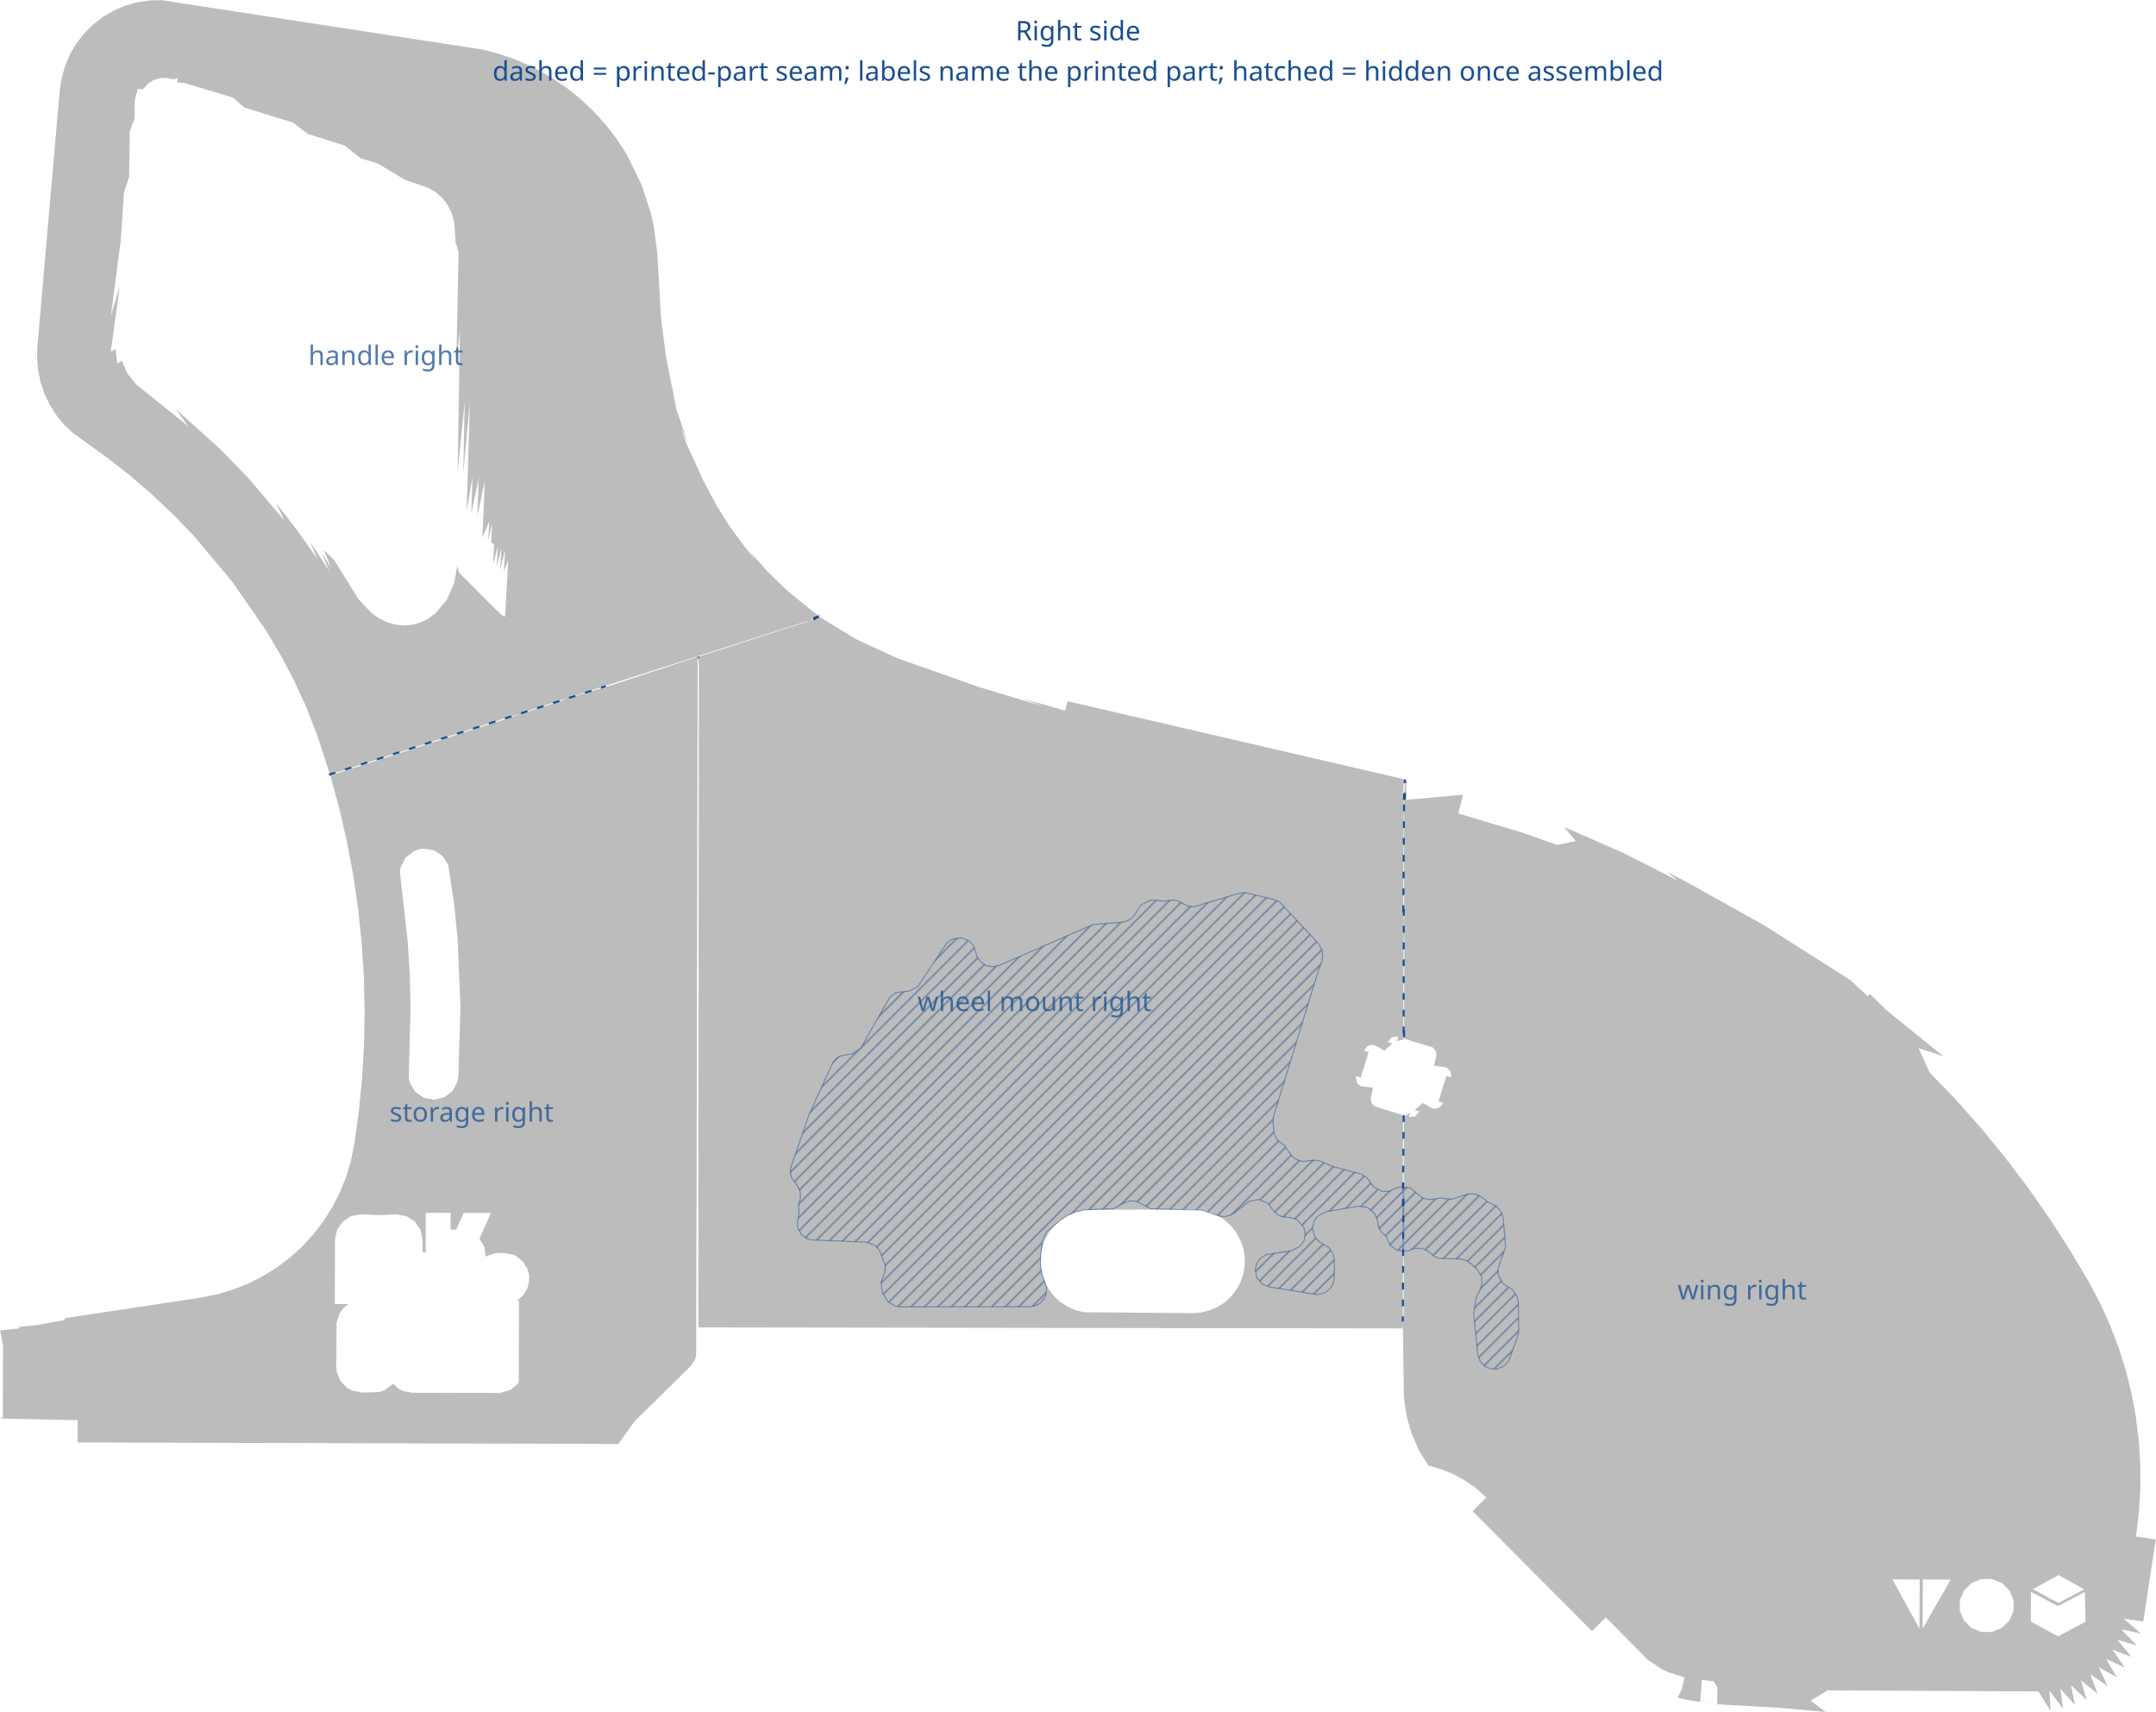
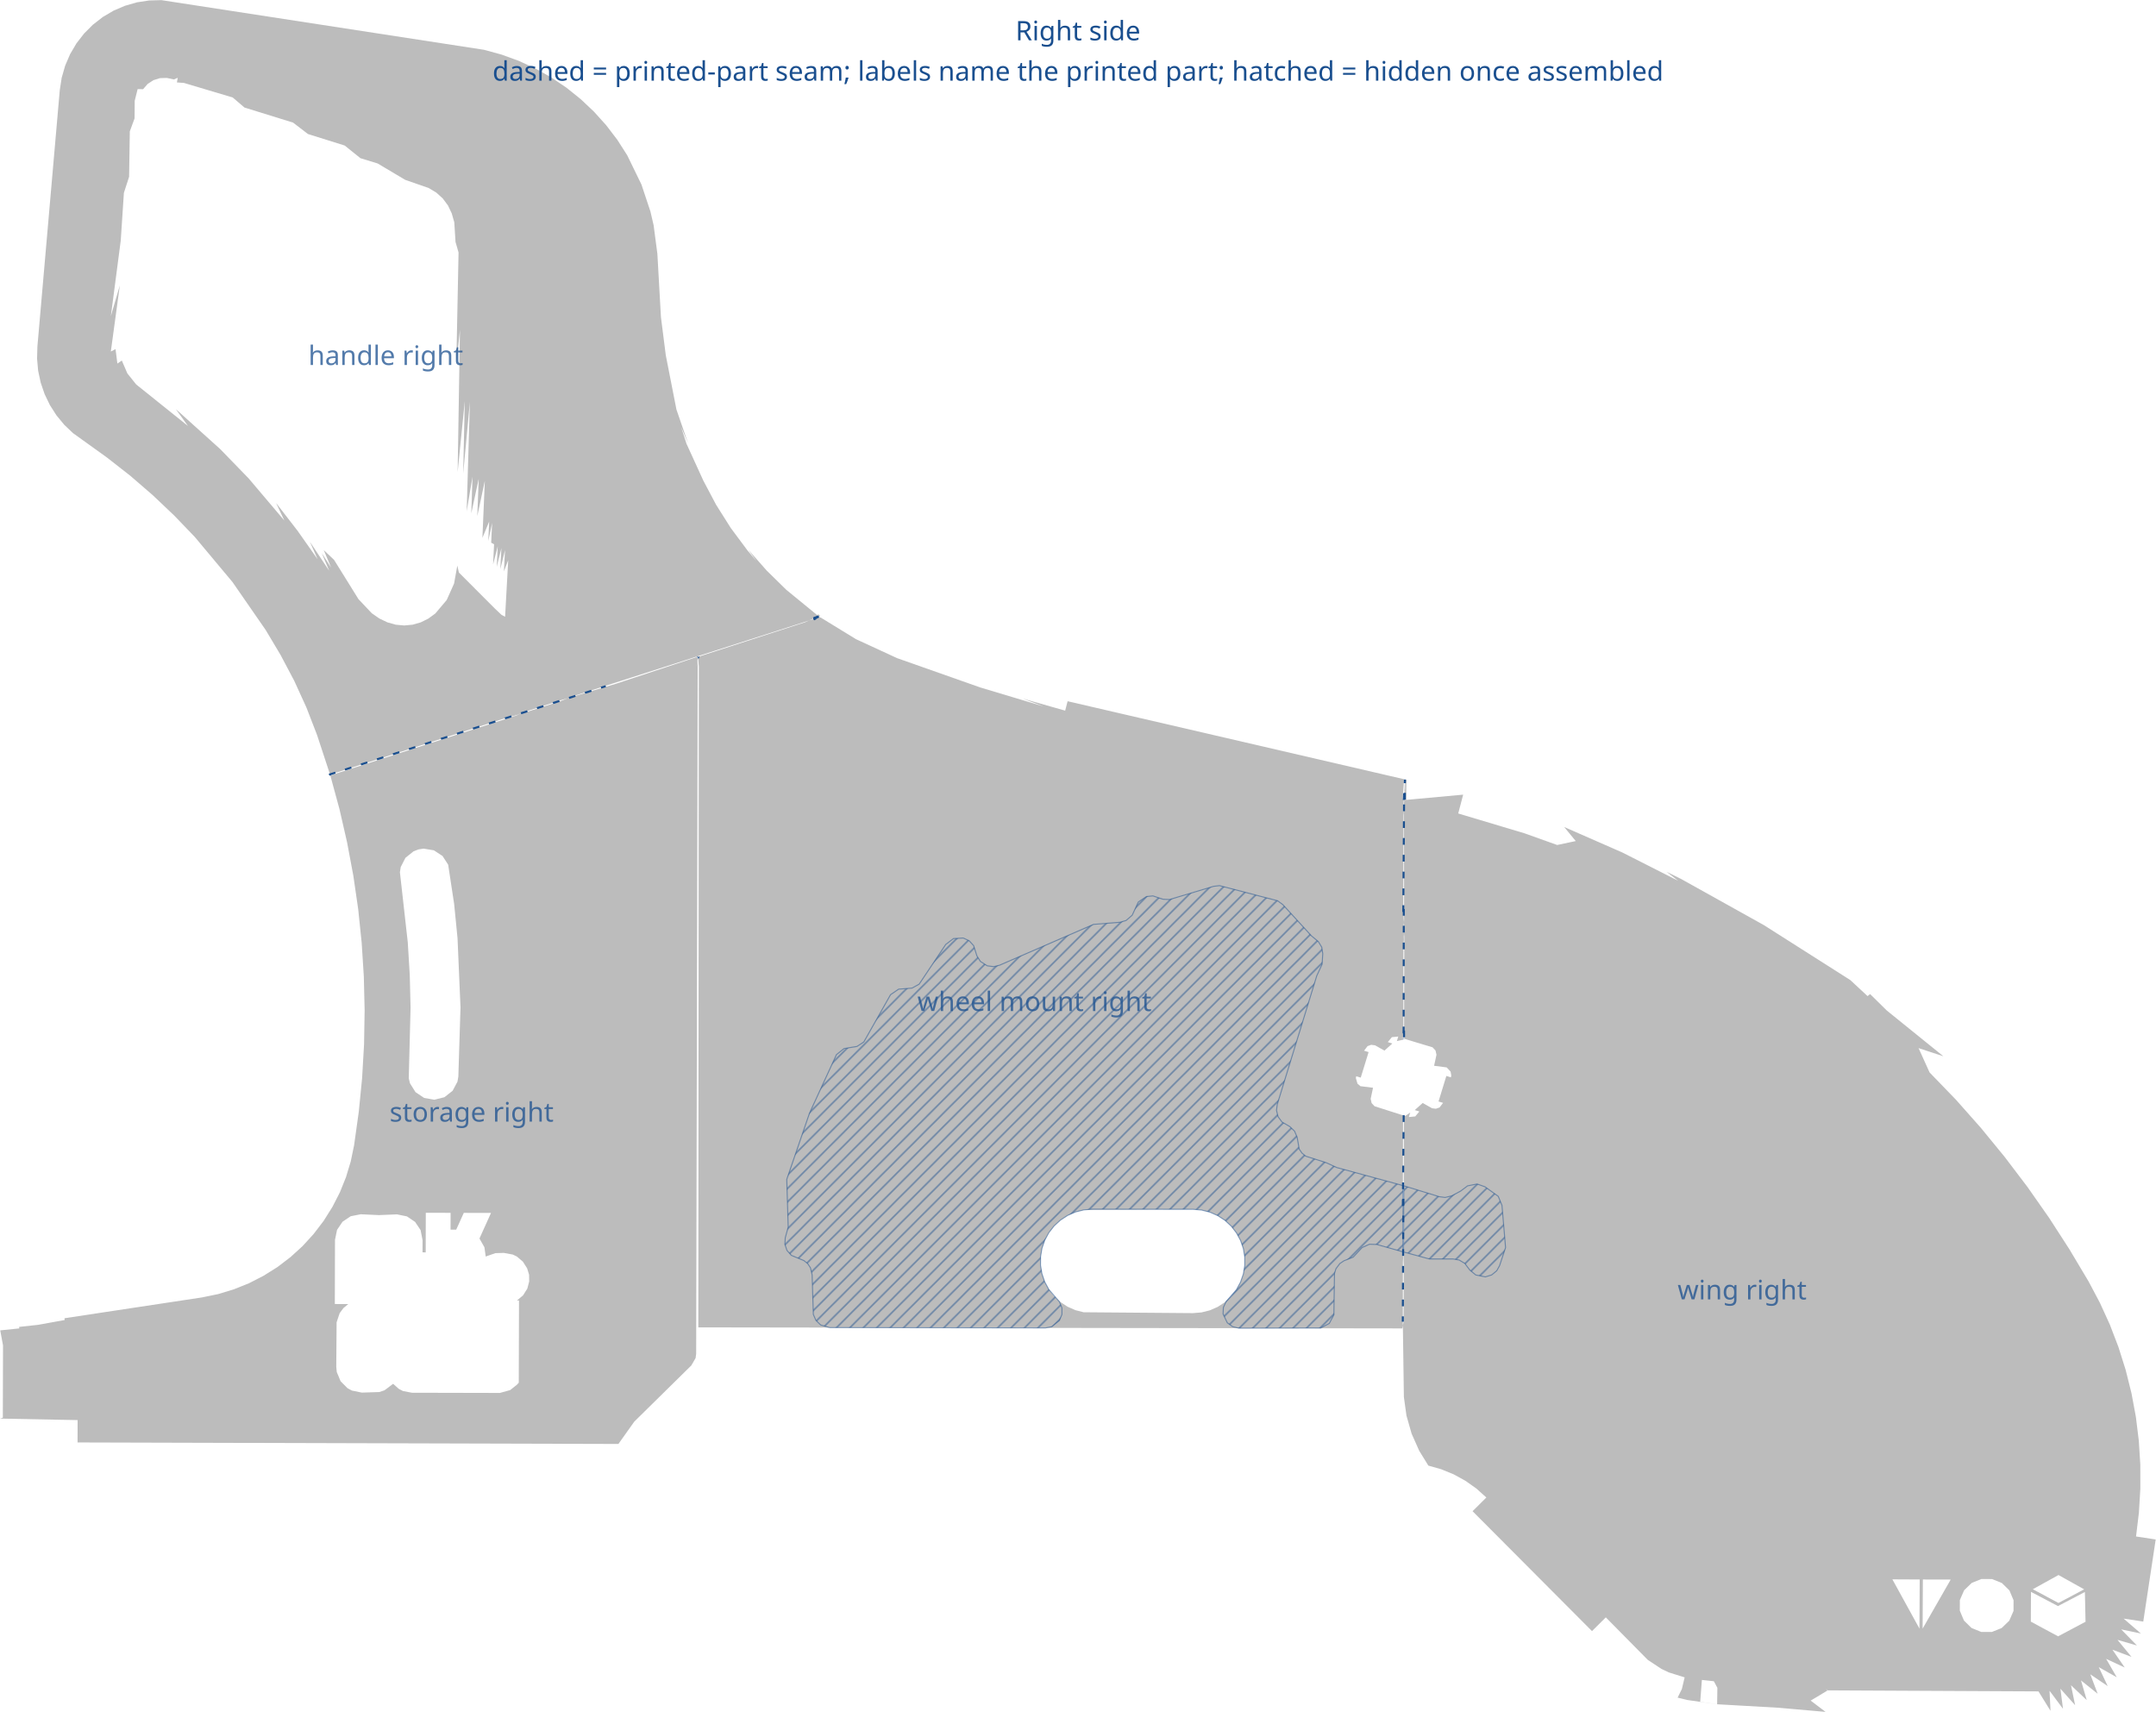
<svg xmlns="http://www.w3.org/2000/svg" width="641.6mm" height="509.4mm" viewBox="0 0 641.6 509.4" version="1.1">
  <defs>
    <pattern id="hidden" width="4" height="4" patternUnits="userSpaceOnUse">
      <path d="M-1 1 L1 -1 M0 4 L4 0 M3 5 L5 3" stroke="#1a4f8f" stroke-width="0.5" stroke-opacity="0.45" />
    </pattern>
  </defs>
  <path d="M100.05 229.9 L98.21 230.42 L101.03 240.79 L103.28 250.61 L105.14 260.52 L106.59 270.49 L107.63 280.52 L108.27 290.58 L108.51 300.65 L108.34 310.73 L107.76 320.79 L106.77 330.82 L105.37 340.81 L104.38 345.59 L102.97 350.26 L101.15 354.79 L98.92 359.14 L96.32 363.28 L93.36 367.16 L90.07 370.77 L86.46 374.06 L82.58 377.02 L78.44 379.62 L74.09 381.85 L69.56 383.67 L64.89 385.08 L60.1 386.07 L19.2 392.26 L19.24 392.79 L11.36 394.22 L5.69 394.84 L5.73 395.29 L0.07 395.87 L0.9 400.36 L0.84 421.86 L0 422.12 L23.1 422.57 L23.08 429.22 L184.03 429.67 L188.75 423.03 L205.73 406.31 L207 404.12 L207.17 402.86 L207.63 196.01 L208 195.7 L207.29 195.78 L207.7 195.47 L207.33 195.52 L183.18 203.5 L166.87 208.37 Z M124.52 252.76 L126.06 252.52 L129.11 253.02 L131.69 254.71 L133.37 257.3 L135.15 269 L136.16 279.23 L137.04 299.77 L136.4 320.32 L136.14 321.86 L134.69 324.58 L132.26 326.49 L129.26 327.24 L126.22 326.71 L123.65 324.98 L122.01 322.37 L121.64 320.86 L122.18 299.86 L121.94 290.13 L121.35 280.42 L119.01 259.54 L119.25 258 L120.66 255.25 L123.07 253.32 Z M101.36 411.01 L100.22 408.28 L100.07 406.74 L100.17 393.46 L101.08 390.75 L102.2 389.24 L103.64 388.04 L99.64 388.03 L99.69 368.92 L100.3 365.96 L101.94 363.54 L104.37 361.91 L107.34 361.32 L112.74 361.57 L118.14 361.35 L121.11 361.96 L123.53 363.6 L125.16 366.03 L125.75 369 L125.74 372.64 L126.68 372.68 L126.71 360.88 L134.09 360.9 L134.08 365.9 L135.76 365.9 L138.02 360.91 L146.12 360.93 L142.68 368.54 L144.16 371.14 L144.54 373.9 L147.42 372.89 L149.93 372.82 L152.6 373.31 L153.82 373.9 L155.61 375.43 L156.88 377.43 L157.45 379.32 L157.48 381.31 L156.93 383.43 L155.65 385.46 L153.84 386.98 L154.45 386.98 L154.38 411.44 L153.87 412.01 L151.82 413.64 L148.74 414.49 L122.58 414.43 L119.89 413.91 L118.68 413.28 L116.99 411.77 L114.43 413.7 L112.88 414.22 L107.68 414.39 L104.71 413.78 L103.42 413.08 Z M21.71 128.87 L31.84 136.15 L38.81 141.6 L45.49 147.38 L51.88 153.44 L57.97 159.78 L69.19 173.2 L79.07 187.47 L83.5 194.9 L87.56 202.58 L91.18 210.51 L94.34 218.67 L98.31 230.74 L153.59 212.94 L156.09 211.91 L153.4 212.69 L150.87 213.64 L156.24 212.02 L166.94 208.59 L169.48 207.51 L242.13 184.2 L243.69 183.48 L243.27 183.29 L242.72 183.78 L244.03 183.12 L243.48 182.82 L243.17 183.01 L234.01 175.52 L228.18 169.8 L222.67 163.56 L225.12 166.96 L222.43 163.77 L217.49 157.14 L213.11 150.21 L209.32 143.05 L204.29 132.04 L202.69 127.07 L204.75 131.88 L201.3 121.86 L198.13 105.71 L196.69 94.39 L195.63 75.55 L194.51 67.02 L193.55 62.9 L190.89 54.91 L186.66 46.22 L183.72 41.62 L180.41 37.28 L176.76 33.23 L172.8 29.49 L168.55 26.08 L164.03 23.03 L159.3 20.37 L154.36 18.1 L149.27 16.25 L144.06 14.82 L48.03 0.04 L44.37 0.14 L40.73 0.7 L37.18 1.72 L33.78 3.18 L30.59 5.06 L27.66 7.34 L25.03 9.97 L22.75 12.91 L20.86 16.12 L19.39 19.54 L18.36 23.13 L17.79 26.81 L11.13 103.12 L11.03 106.72 L11.35 110.32 L12.11 113.86 L13.28 117.28 L14.85 120.54 L16.8 123.59 L19.1 126.38 Z M110.64 182.48 L106.68 178.29 L99.42 166.6 L96.35 163.69 L98.54 168.9 L95.76 164.6 L97.94 169.81 L92.22 161.21 L94.51 166.4 L88.53 157.91 L82.17 149.69 L84.63 154.91 L73.97 142.33 L65.55 133.65 L52.32 121.73 L55.94 126.76 L40.53 114.4 L37.91 111.13 L36.25 107.28 L34.93 108.18 L34.38 103.88 L32.98 104.61 L35.66 84.92 L32.99 94.06 L35.93 71.61 L36.87 57.39 L38.42 52.6 L38.63 39.09 L40.05 35.22 L40.09 29.98 L40.96 26.51 L42.58 26.54 L43.94 24.98 L45.65 23.86 L47.59 23.25 L49.66 23.19 L51.74 23.64 L52.89 23.15 L52.65 24.53 L54.75 24.68 L69.26 29.01 L72.75 32 L87.21 36.48 L91.64 39.88 L102.57 43.3 L107.26 47.07 L112.38 48.64 L120.59 53.52 L127.58 55.95 L129.84 57.31 L131.75 59.04 L133.3 61.12 L134.44 63.51 L135.19 66.15 L135.56 72.01 L136.46 75.13 L135.79 108.47 L136.88 98.12 L136.19 140.46 L138.31 119.37 L137.84 140.94 L139.83 119.61 L138.88 152.13 L140.61 141.86 L140.25 152.74 L142.46 142.47 L142.04 153.56 L144.28 143.08 L143.56 160.05 L145.57 155.2 L145.3 161 L146.45 155.61 L146.17 161.48 L147.03 161.95 L146.74 167.96 L148.12 162.53 L147.82 168.66 L149.21 163.1 L148.89 169.34 L150.29 163.67 L149.96 170.02 L151.24 166.69 L150.31 183.52 L149.24 182.95 L147.27 181.09 L136.56 170.36 L136.09 168.31 L135.13 173.64 L132.93 178.55 L129.54 182.56 L127.46 184.08 L125.19 185.2 L122.78 185.89 L120.29 186.12 L117.77 185.89 L115.29 185.19 L112.89 184.04 Z M635.66 457.2 L636.51 450.11 L636.94 442.97 L636.93 435.82 L636.48 428.69 L635.61 421.6 L634.3 414.57 L632.57 407.63 L630.42 400.82 L627.86 394.14 L624.89 387.64 L621.54 381.32 L615.83 371.74 L609.77 362.36 L603.36 353.21 L596.6 344.3 L589.5 335.63 L582.05 327.22 L574.22 319.12 L570.94 311.88 L578.33 314.31 L561.52 300.72 L556.52 295.8 L555.76 296.4 L550.61 291.62 L524.86 275.25 L500.18 261.5 L495.95 259.41 L499.4 262.09 L482.77 253.66 L465.49 246.09 L468.92 250.27 L463.4 251.44 L453.7 247.97 L433.95 242.06 L435.42 236.46 L418.46 238.02 L418.54 232.03 L418.15 231.93 L417.97 237.9 L418.1 231.98 L417.65 239.63 L417.94 240.01 L417.68 242.64 L417.59 273.26 L417.8 276.11 L417.89 273.33 L417.75 270.48 L417.64 276.04 L417.63 308.97 L417.99 309.06 L417.82 306.66 L417.84 309.09 L426.31 311.64 L427.19 312.59 L427.48 313.85 L426.77 317.14 L430.51 317.62 L431.68 318.87 L431.88 320.01 L431.77 320.58 L430.42 320.16 L428.09 327.76 L429.44 328.17 L428.4 329.54 L427.31 329.92 L426.17 329.78 L423.37 328.21 L421.02 330.32 L422.38 330.74 L421.16 332.21 L419.25 332.39 L419.67 331.04 L418.19 332.07 L417.72 331.86 L417.66 334.2 L417.74 331.77 L417.53 331.74 L417.47 359.53 L417.68 362.32 L417.77 359.51 L417.63 356.71 L417.51 362.34 L417.46 393.3 L417.78 415.72 L418.55 421.25 L420.08 426.61 L422.35 431.71 L425.06 436.11 L428.9 437.2 L432.6 438.71 L436.09 440.63 L439.35 442.93 L442.32 445.6 L438.22 449.68 L473.76 485.36 L477.87 481.27 L490.36 493.92 L494.43 496.61 L496.65 497.66 L501.33 499.13 L500.5 502.6 L499.24 505.16 L502.07 505.85 L511 507.13 L529.33 508.17 L543.27 509.4 L538.83 506.04 L543.81 503.06 L543.36 502.48 L543.86 502.99 L606.63 503.3 L610.21 509.08 L609.92 503.11 L613.92 508.47 L613.16 502.5 L617.53 507.4 L616.3 501.46 L620.99 505.9 L619.28 500.03 L624.24 504 L622.05 498.22 L627.23 501.72 L624.56 496.07 L629.92 499.1 L626.76 493.61 L632.29 496.19 L628.63 490.89 L634.3 493.02 L630.14 487.96 L635.92 489.64 L631.25 484.85 L637.1 486.07 L631.95 481.63 L637.81 482.52 L641.51 458.09 Z M511 507.13 L505.96 506.45 L506.46 499.89 L510.02 500.28 L511.07 502.23 Z M620.44 473.72 L620.63 482.58 L612.47 486.91 L604.35 482.54 L604.39 473.68 L612.43 477.91 Z M612.59 468.67 L620.22 472.93 L612.57 476.98 L604.94 472.9 Z M595.73 471.05 L597.98 473.25 L599.21 476.17 L599.2 479.35 L597.93 482.27 L595.66 484.45 L592.74 485.62 L589.6 485.61 L586.69 484.42 L584.45 482.22 L583.22 479.29 L583.23 476.12 L584.5 473.21 L586.76 471.02 L589.68 469.85 L592.82 469.87 Z M572.22 470 L580.51 470.02 L572.15 484.62 Z M563.15 469.96 L571.28 470 L571.21 484.62 Z M417.14 331.76 L409.06 329.18 L408.18 328.24 L407.89 326.98 L408.6 323.68 L404.85 323.21 L403.97 322.46 L403.49 320.82 L403.59 320.25 L404.94 320.66 L407.28 313.07 L405.93 312.65 L406.96 311.29 L408.05 310.9 L409.2 311.05 L412 312.62 L414.34 310.51 L412.99 310.09 L414.21 308.62 L416.11 308.44 L415.69 309.79 L417.64 309.36 L417.18 308.76 L417.63 308.97 L417.7 306.66 L417.63 309.06 L417.84 309.09 L417.9 278.83 L417.69 275.98 L417.6 278.77 L417.74 281.61 L417.85 276.04 L417.81 239.21 L418.3 231.99 L417.78 237.89 L417.41 237.75 L417.85 231.87 L317.71 208.66 L316.98 211.46 L304.37 207.88 L310.54 210.21 L291.71 204.56 L266.97 195.84 L254.72 190.19 L244.22 183.75 L243.4 183.63 L244.23 183.49 L243.65 183.36 L239.59 185.16 L207.7 195.47 L207.25 198.46 L207.76 195.73 L207.97 198.45 L207.81 394.98 L417.31 395.29 L417.69 393.3 L417.76 373.6 L417.55 370.81 L417.46 373.63 L417.59 376.41 L417.71 370.79 L417.78 334.2 L417.72 331.86 Z M366.41 364.86 L367.97 366.87 L369.18 369.12 L370.01 371.53 L370.42 374.04 L370.42 376.59 L370 379.11 L369.16 381.52 L367.95 383.76 L366.38 385.77 L364.5 387.5 L362.36 388.89 L360.02 389.91 L357.55 390.53 L355.01 390.74 L322.48 390.48 L320.01 389.85 L317.68 388.82 L315.54 387.42 L313.67 385.69 L312.11 383.68 L310.89 381.43 L310.07 379.02 L309.65 376.5 L309.66 373.95 L310.08 371.44 L310.91 369.03 L312.13 366.79 L313.7 364.78 L315.58 363.05 L317.72 361.66 L320.05 360.64 L322.53 360.02 L355.06 359.85 L357.6 360.07 L360.07 360.7 L362.4 361.73 L364.54 363.13 Z" fill="#bcbcbc" fill-rule="evenodd" />
-   <path d="M445.42 407.37 L447.66 406.44 L448.98 404.98 L451.61 397.84 L451.93 396.11 L451.83 387.59 L451.5 385.79 L450.13 383.8 L447.25 381.93 L445.85 379.39 L445.83 377.44 L448.05 370.99 L447.34 362.52 L446.86 360.76 L445.33 358.89 L442.86 357.73 L440.39 355.82 L439.02 355.29 L437.08 355.25 L432.03 356.85 L428.56 356.5 L425.1 356.99 L423.23 356.41 L419.8 353.56 L417.52 353.05 L417.49 372.35 L419.05 372.18 L421.03 371.47 L422.98 371.43 L424.8 372.14 L426.78 373.82 L428.11 374.43 L434.33 374.63 L436.25 375.01 L437.87 376.09 L439.96 378.17 L440.88 379.89 L441.07 381.83 L440.51 383.7 L439.32 385.97 L438.55 390.7 L439.74 403.04 L440.42 404.99 L441.72 406.43 L443.48 407.27 Z M306.39 388.84 L308.19 388.52 L309.48 387.83 L310.79 386.39 L311.34 385.04 L311.44 383.1 L310.07 379.02 L309.65 376.5 L309.66 373.95 L310.19 369.18 L311.44 366.56 L315.58 363.05 L317.72 361.66 L320.05 360.64 L322.53 360.02 L331.48 359.65 L334.54 357.88 L336.41 357.32 L338.35 357.51 L342.49 359.71 L357.6 360.07 L362.83 361.84 L364.28 362.01 L365.72 361.76 L366.99 361.14 L371.79 357.45 L374.64 356.92 L377.31 358.07 L379.32 360.71 L380.47 361.61 L381.83 362.14 L384.31 362.33 L386.12 363.04 L388.01 365.24 L388.43 367.15 L388.09 369.07 L387.04 370.71 L384.51 372.13 L376.67 373.37 L375.04 374.43 L373.94 376.03 L373.54 377.93 L374.09 380.29 L375.69 382.11 L377.76 382.94 L391.98 385.23 L394.34 384.68 L396.16 383.08 L396.8 381.77 L397.05 380.35 L397.07 374.96 L396.76 373.16 L395.42 371.15 L392.77 369.63 L391.4 368.25 L390.56 365.47 L390.94 363.56 L392.02 361.94 L394.59 360.57 L404.06 358.94 L406.8 359.22 L409.06 361.04 L409.82 362.84 L410.32 365.36 L411.09 366.6 L412.45 367.89 L413.68 370.52 L415.62 371.93 L417.67 372.35 L417.75 353.05 L415.91 353.33 L413.19 354.51 L411.24 354.5 L408.68 353.12 L406.77 350.45 L405.15 349.38 L396.56 347.1 L392.42 345.33 L390.84 345.19 L387.76 345.63 L385.89 345.09 L384.36 343.88 L382.28 340.95 L380.06 339.11 L379.17 337.38 L378.82 333.34 L379.04 332.06 L392.5 288.28 L393.42 286.04 L393.61 284.41 L393.38 282.6 L392.41 280.83 L380.82 268.41 L379.23 267.7 L370.42 265.56 L368.81 265.79 L355.35 269.8 L353.41 269.62 L350.66 268.13 L349.24 267.78 L346.21 268.16 L343.52 267.83 L342.07 267.97 L339.59 269.26 L337.16 272.93 L335.55 274.02 L333.95 274.4 L325.23 275.13 L297.36 287.26 L295.45 287.68 L293.53 287.33 L291.89 286.28 L290.78 284.68 L289.75 281.46 L288.45 280.02 L286.22 279.08 L283.81 279.3 L282.51 279.98 L281.5 280.96 L273.19 293.5 L270.65 294.89 L266.71 295.34 L264.78 296.76 L256.1 311.96 L253.67 313.55 L249.93 314.26 L248.73 315.08 L247.77 316.29 L240.68 331.87 L235.27 347.6 L235.21 349.06 L235.58 350.48 L237.25 352.73 L238.1 354.49 L238.21 356.43 L237.68 358.48 L237.76 361.11 L237.27 364.1 L237.5 365.54 L238.43 367.25 L239.94 368.47 L241.32 368.95 L257.61 369.6 L260.35 370.54 L261.68 371.96 L263.42 376.42 L263.35 378.37 L262.19 381.56 L262.58 384.63 L264.32 387.4 L266.4 388.65 L267.89 388.88 Z" fill="url(#hidden)" fill-rule="evenodd" stroke="#1a4f8f" stroke-width="0.3" stroke-opacity="0.5" />
+   <path d="M442.03 379.95 L443.89 379.38 L445.4 378.14 L446.25 376.63 L448.04 371.24 L446.97 358.67 L445.86 355.98 L441.92 353.15 L439.58 352.31 L436.73 352.87 L434.65 354.43 L431.97 355.85 L430.08 356.32 L428.33 356.1 L417.52 352.78 L417.49 372.5 L425.41 374.63 L432.43 374.63 L434.23 374.94 L435.9 375.94 L437.41 377.94 L439.18 379.39 Z M393.02 395.17 L395.58 393.81 L396.95 391.25 L397.13 378.94 L397.56 377.54 L398.72 375.99 L399.94 375.17 L402.69 374.09 L405.34 371.23 L407.55 370.24 L409.71 370.31 L417.68 372.55 L417.75 352.85 L397.81 347.42 L394.63 345.96 L388.61 344.05 L387.47 343.14 L386.63 341.94 L386.01 338.38 L385.24 336.59 L383.84 335.23 L381.49 333.86 L380.34 332.29 L379.87 330.4 L380.11 328.59 L391.85 290.37 L393.44 286.93 L393.64 283.79 L393.34 281.86 L392.33 280.19 L390.27 278.48 L381.76 269.19 L380.19 268.03 L362.91 263.53 L361.15 263.74 L348.02 267.67 L346.08 267.58 L343.1 266.59 L341.16 266.78 L338.75 268.4 L336.93 272.33 L335.1 273.91 L333.29 274.43 L325.43 275.06 L297.49 287.2 L295.72 287.64 L293.79 287.39 L291.75 286.08 L290.72 284.44 L289.74 281.38 L288.42 279.94 L286.65 279.12 L283.76 279.28 L281.44 281.03 L273.53 292.85 L271.41 294.02 L267.42 294.34 L265.02 295.98 L257.06 310.05 L255.03 311.38 L251.18 312.01 L248.91 313.83 L240.9 331.24 L234.13 350.94 L234.56 365.11 L233.69 368.3 L233.57 370.25 L234.2 372.09 L235.49 373.55 L239.25 375.11 L240.38 376.04 L241.19 377.26 L241.68 379.38 L242.04 391.13 L242.82 392.92 L244.23 394.27 L246.91 395.05 L311.11 395.14 L313.02 394.77 L315.27 392.93 L316.02 391.13 L316.02 389.18 L315.28 387.37 L312.11 383.68 L310.89 381.43 L310.07 379.02 L309.65 376.5 L309.66 373.95 L310.08 371.44 L310.91 369.03 L312.13 366.79 L313.7 364.78 L315.58 363.05 L317.72 361.66 L320.05 360.64 L322.53 360.02 L325.07 359.81 L355.06 359.85 L357.6 360.07 L360.07 360.7 L362.4 361.73 L364.54 363.13 L366.41 364.86 L367.97 366.87 L369.18 369.12 L370.01 371.53 L370.42 374.04 L370.42 376.59 L370 379.11 L369.16 381.52 L367.95 383.76 L364.88 387.28 L364.06 389.05 L363.97 391 L365.23 393.61 L366.81 394.76 L368.7 395.23 Z" fill="url(#hidden)" fill-rule="evenodd" stroke="#1a4f8f" stroke-width="0.3" stroke-opacity="0.5" />
  <polyline points="98.31,230.74 98.21,230.42 180.26,204.18" fill="none" stroke="#1a4f8f" stroke-width="0.6" stroke-dasharray="2 3" />
  <polyline points="207.62,195.62 207.7,195.47" fill="none" stroke="#1a4f8f" stroke-width="0.6" stroke-dasharray="2 3" />
  <polyline points="207.82,195.6 208,195.7" fill="none" stroke="#1a4f8f" stroke-width="0.6" stroke-dasharray="2 3" />
  <polyline points="207.91,195.7 207.86,195.79" fill="none" stroke="#1a4f8f" stroke-width="0.6" stroke-dasharray="2 3" />
  <polyline points="242.1,184.11 243.38,183.57" fill="none" stroke="#1a4f8f" stroke-width="0.6" stroke-dasharray="2 3" />
  <polyline points="242.79,184.01 242.16,184.33" fill="none" stroke="#1a4f8f" stroke-width="0.6" stroke-dasharray="2 3" />
  <polyline points="242.13,184.2 243.67,183.42" fill="none" stroke="#1a4f8f" stroke-width="0.6" stroke-dasharray="2 3" />
  <polyline points="243.34,183.49 242.07,183.98" fill="none" stroke="#1a4f8f" stroke-width="0.6" stroke-dasharray="2 3" />
  <polyline points="417.72,331.86 417.47,359.53" fill="none" stroke="#1a4f8f" stroke-width="0.6" stroke-dasharray="2 3" />
  <polyline points="417.63,356.71 417.46,393.3" fill="none" stroke="#1a4f8f" stroke-width="0.6" stroke-dasharray="2 3" />
  <polyline points="418.07,237.92 418.1,231.98 417.65,239.63" fill="none" stroke="#1a4f8f" stroke-width="0.6" stroke-dasharray="2 3" />
  <polyline points="417.83,239.37 417.59,273.26" fill="none" stroke="#1a4f8f" stroke-width="0.6" stroke-dasharray="2 3" />
  <polyline points="417.75,270.48 417.7,309.07" fill="none" stroke="#1a4f8f" stroke-width="0.6" stroke-dasharray="2 3" />
  <polyline points="417.63,309.06 417.63,308.97" fill="none" stroke="#1a4f8f" stroke-width="0.6" stroke-dasharray="2 3" />
  <polyline points="417.82,306.66 417.84,309.09" fill="none" stroke="#1a4f8f" stroke-width="0.6" stroke-dasharray="2 3" />
  <text x="140.34" y="333.75" text-anchor="middle" font-family="sans-serif" font-size="8" fill="#1a4f8f" opacity="0.75">storage right</text>
  <text x="114.79" y="108.61" text-anchor="middle" font-family="sans-serif" font-size="8" fill="#1a4f8f" opacity="0.75">handle right</text>
  <text x="518.43" y="386.66" text-anchor="middle" font-family="sans-serif" font-size="8" fill="#1a4f8f" opacity="0.75">wing right</text>
  <text x="307.84" y="300.85" text-anchor="middle" font-family="sans-serif" font-size="8" fill="#1a4f8f" opacity="0.75">wheel mount right</text>
  <text x="320.8" y="12" text-anchor="middle" font-family="sans-serif" font-size="8" fill="#1a4f8f">Right side</text>
  <text x="320.8" y="24" text-anchor="middle" font-family="sans-serif" font-size="8" fill="#1a4f8f">dashed = printed-part seam; labels name the printed part; hatched = hidden once assembled</text>
</svg>
